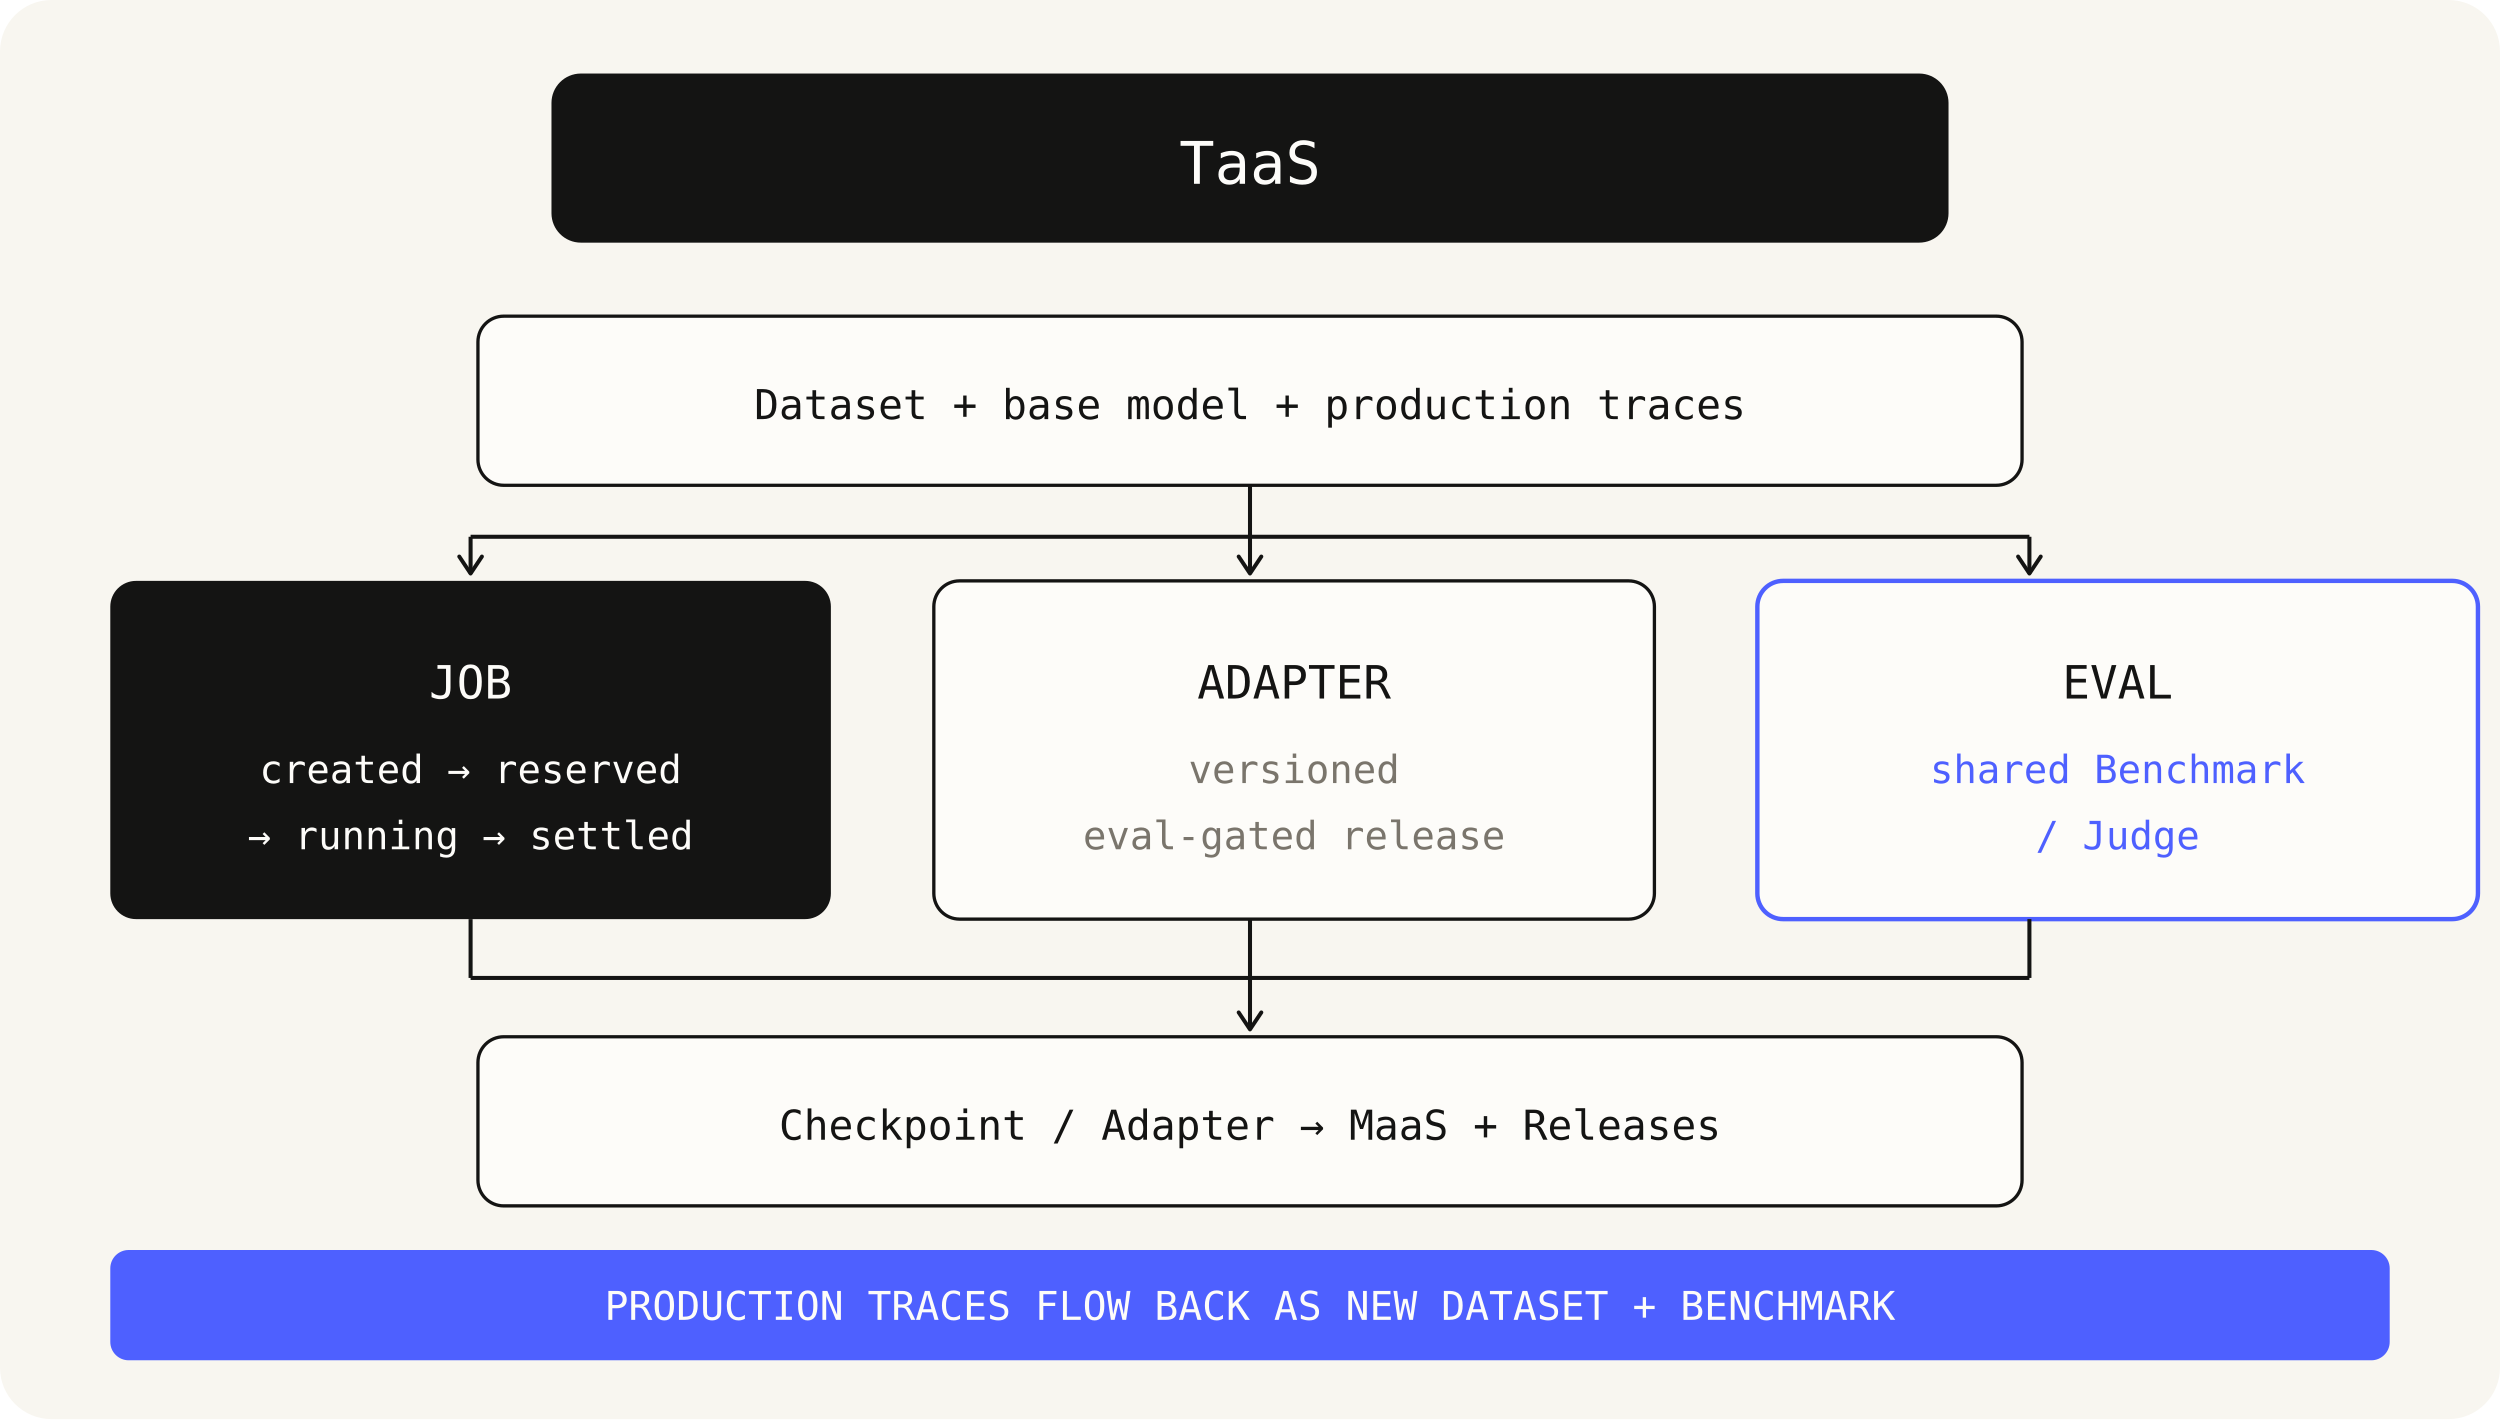
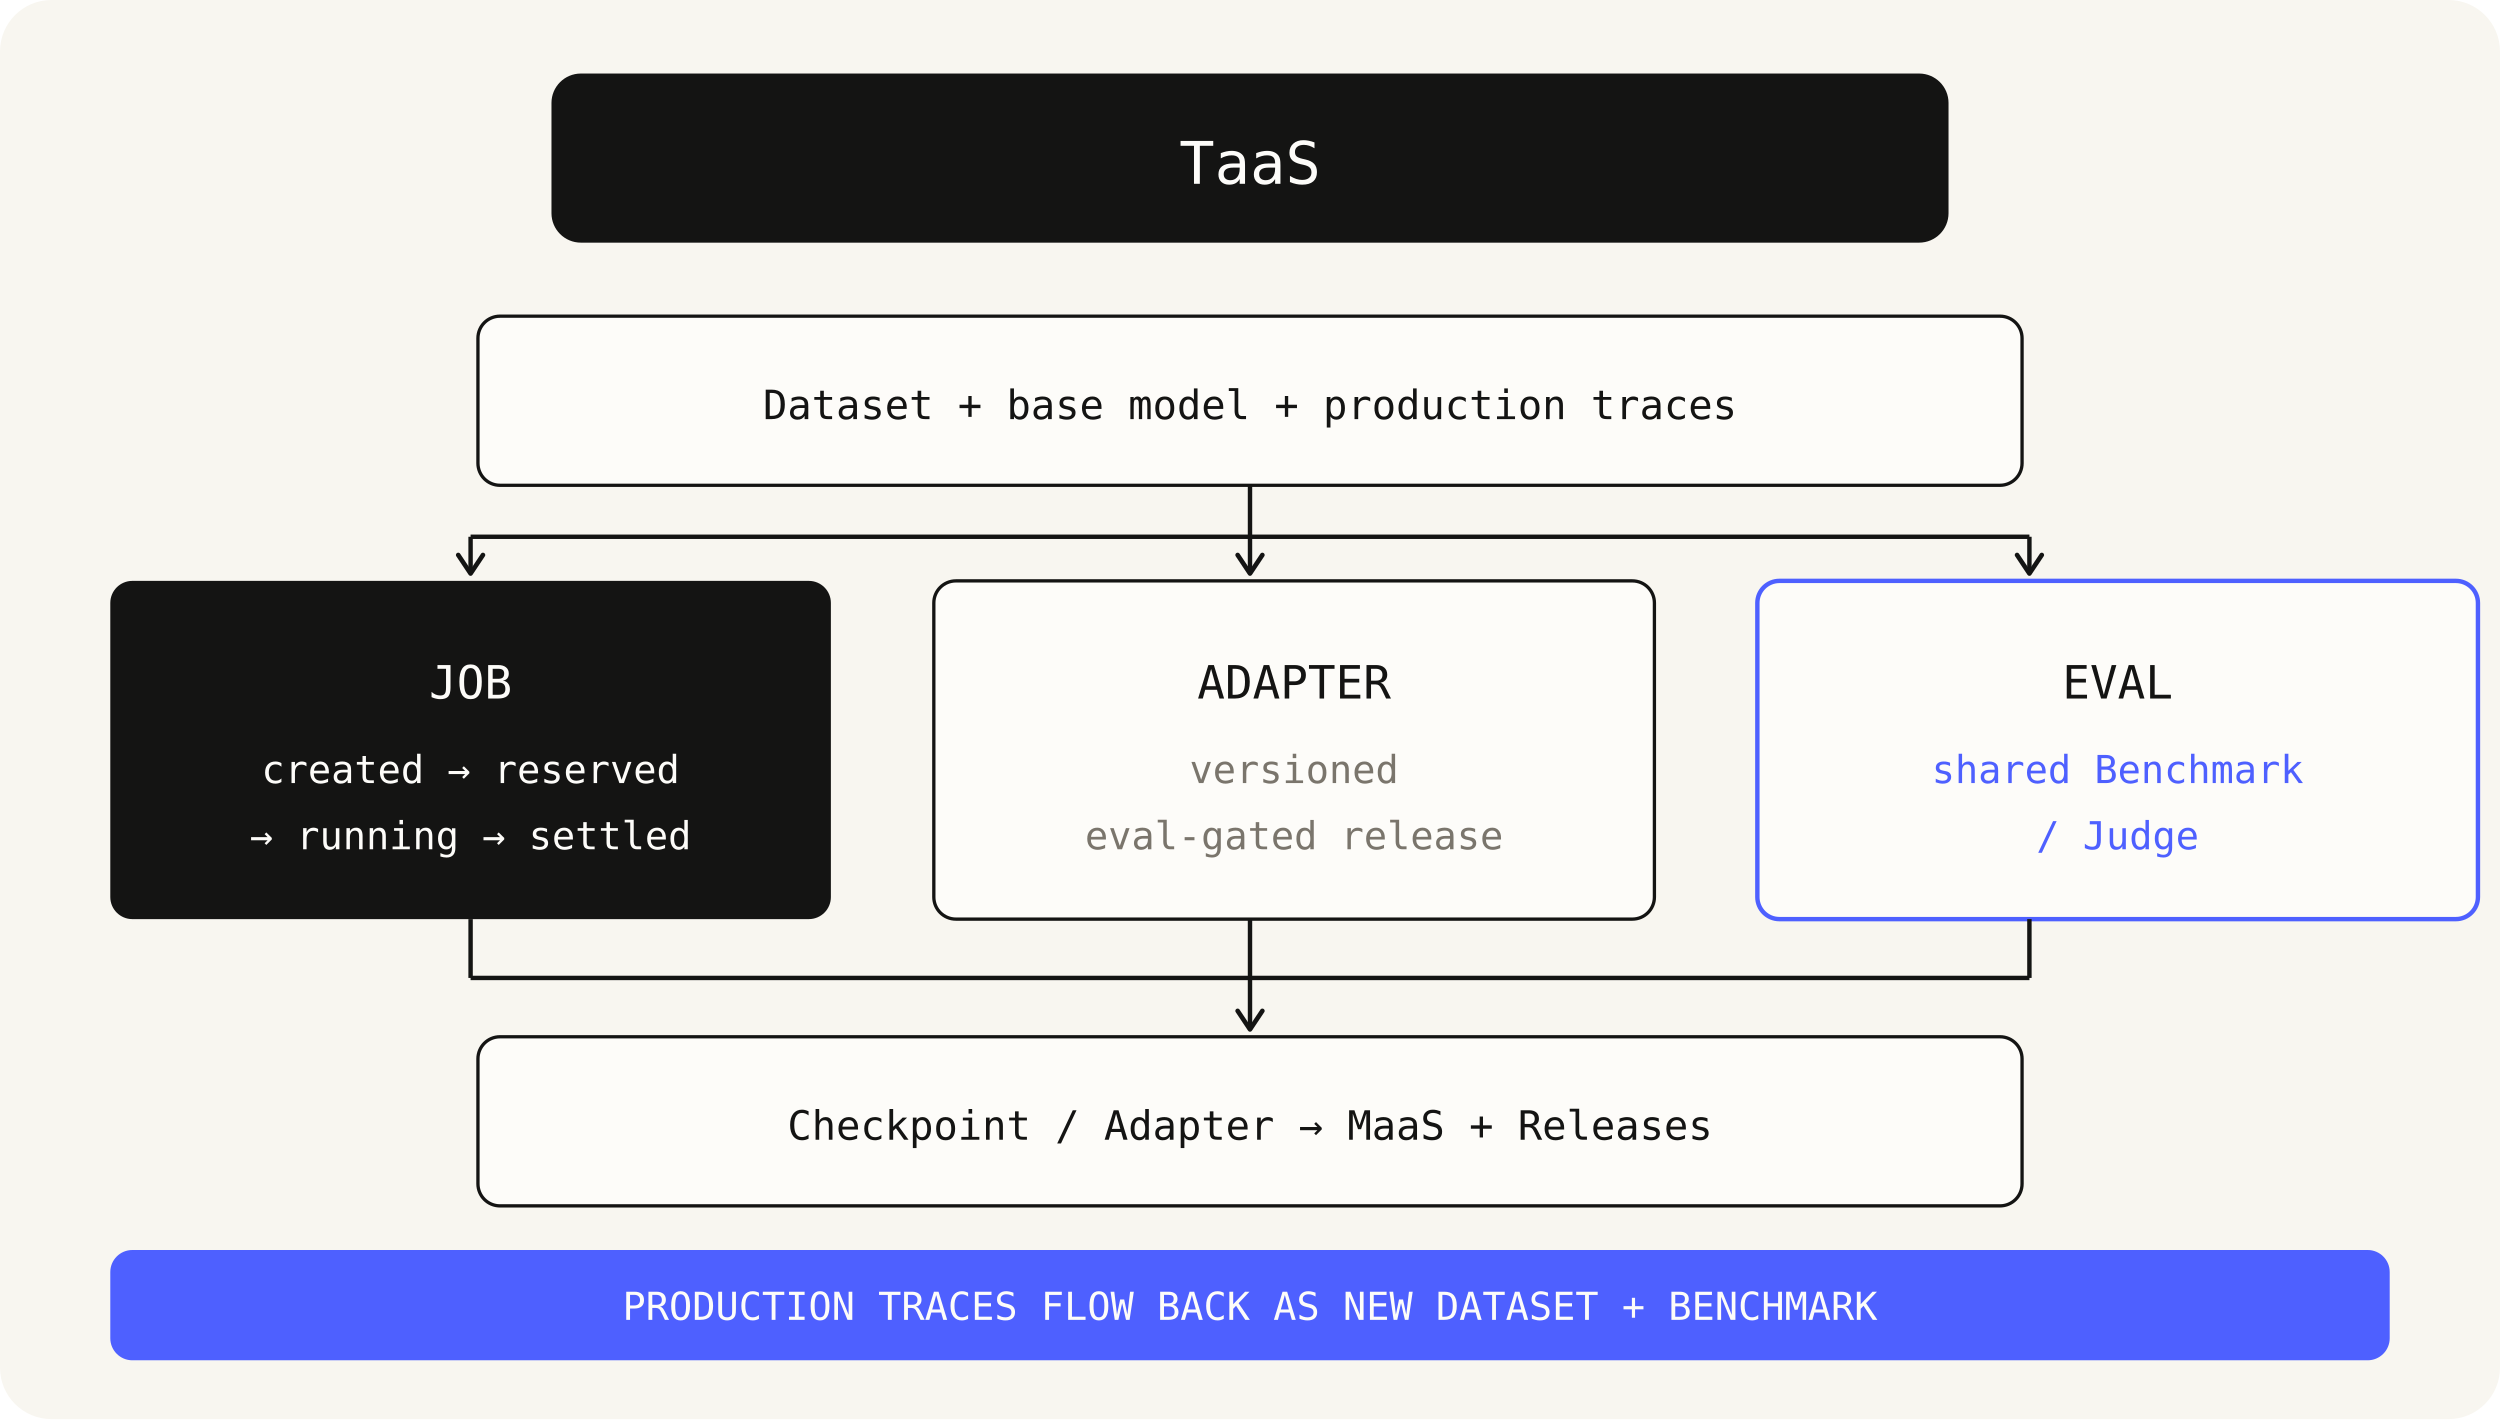
<svg xmlns="http://www.w3.org/2000/svg" viewBox="0 0 680 386" width="680" height="386" role="img">
  <defs>
-     <marker id="arw" viewBox="0 0 10 10" refX="8" refY="5" markerWidth="7" markerHeight="7" orient="auto-start-reverse">
-       <path d="M2 1L8 5L2 9" fill="none" stroke="#141413" stroke-width="1.4" stroke-linecap="round" stroke-linejoin="round" />
+     <marker id="taas-arw-taas" viewBox="0 0 10 10" refX="8" refY="5" markerWidth="7" markerHeight="7" orient="auto-start-reverse">
+       <path d="M2 1L8 5L2 9" fill="none" stroke="#141413" stroke-width="1.5" stroke-linecap="round" stroke-linejoin="round" />
    </marker>
  </defs>
  <rect x="0" y="0" width="680" height="386" rx="14" fill="#F8F6F0" />
  <g font-family="Menlo, SFMono-Regular, Consolas, monospace">
    <rect x="150" y="20" width="380" height="46" rx="8" fill="#141413" />
    <text x="340" y="50" font-size="16" fill="#FDFCF9" text-anchor="middle">TaaS</text>
-     <rect x="130" y="86" width="420" height="46" rx="7" fill="#FDFCF9" stroke="#141413" stroke-width="0.9" />
-     <text x="340" y="114" font-size="11.2" fill="#141413" text-anchor="middle">Dataset + base model + production traces</text>
-     <path d="M340 132 L340 146 M128 146 L552 146" fill="none" stroke="#141413" stroke-width="1.1" />
-     <path d="M128 146 L128 156" fill="none" stroke="#141413" stroke-width="1.1" marker-end="url(#arw)" />
-     <path d="M340 146 L340 156" fill="none" stroke="#141413" stroke-width="1.1" marker-end="url(#arw)" />
-     <path d="M552 146 L552 156" fill="none" stroke="#141413" stroke-width="1.1" marker-end="url(#arw)" />
-     <rect x="30" y="158" width="196" height="92" rx="7" fill="#141413" />
+     <rect x="130" y="86" width="420" height="46" rx="6" fill="#FDFCF9" stroke="#141413" stroke-width="0.9" />
+     <text x="340" y="114" font-size="11" fill="#141413" text-anchor="middle">Dataset + base model + production traces</text>
+     <path d="M340 132 L340 146 M128 146 L552 146" fill="none" stroke="#141413" stroke-width="1.2" />
+     <path d="M128 146 L128 156" fill="none" stroke="#141413" stroke-width="1.2" marker-end="url(#taas-arw-taas)" />
+     <path d="M340 146 L340 156" fill="none" stroke="#141413" stroke-width="1.2" marker-end="url(#taas-arw-taas)" />
+     <path d="M552 146 L552 156" fill="none" stroke="#141413" stroke-width="1.2" marker-end="url(#taas-arw-taas)" />
+     <rect x="30" y="158" width="196" height="92" rx="6" fill="#141413" />
    <text x="128" y="190" font-size="12.5" fill="#FDFCF9" text-anchor="middle">JOB</text>
-     <text x="128" y="213" font-size="10.6" fill="#FDFCF9" text-anchor="middle">created → reserved</text>
-     <text x="128" y="231" font-size="10.6" fill="#FDFCF9" text-anchor="middle">→ running → settled</text>
-     <rect x="254" y="158" width="196" height="92" rx="7" fill="#FDFCF9" stroke="#141413" stroke-width="0.9" />
+     <text x="128" y="213" font-size="10.5" fill="#FDFCF9" text-anchor="middle">created → reserved</text>
+     <text x="128" y="231" font-size="10.5" fill="#FDFCF9" text-anchor="middle">→ running → settled</text>
+     <rect x="254" y="158" width="196" height="92" rx="6" fill="#FDFCF9" stroke="#141413" stroke-width="0.9" />
    <text x="352" y="190" font-size="12.5" fill="#141413" text-anchor="middle">ADAPTER</text>
-     <text x="352" y="213" font-size="10.6" fill="#7A756C" text-anchor="middle">versioned</text>
-     <text x="352" y="231" font-size="10.6" fill="#7A756C" text-anchor="middle">eval-gated release</text>
-     <rect x="478" y="158" width="196" height="92" rx="7" fill="#FDFCF9" stroke="#4E60FF" stroke-width="1.2" />
+     <text x="352" y="213" font-size="10.5" fill="#7A756C" text-anchor="middle">versioned</text>
+     <text x="352" y="231" font-size="10.5" fill="#7A756C" text-anchor="middle">eval-gated release</text>
+     <rect x="478" y="158" width="196" height="92" rx="6" fill="#FDFCF9" stroke="#4E60FF" stroke-width="1.2" />
    <text x="576" y="190" font-size="12.5" fill="#141413" text-anchor="middle">EVAL</text>
-     <text x="576" y="213" font-size="10.6" fill="#4E60FF" text-anchor="middle">shared Benchmark</text>
-     <text x="576" y="231" font-size="10.6" fill="#4E60FF" text-anchor="middle">/ Judge</text>
-     <path d="M128 250 L128 266 M340 250 L340 266 M552 250 L552 266 M128 266 L552 266" fill="none" stroke="#141413" stroke-width="1.1" />
-     <path d="M340 266 L340 280" fill="none" stroke="#141413" stroke-width="1.1" marker-end="url(#arw)" />
-     <rect x="130" y="282" width="420" height="46" rx="7" fill="#FDFCF9" stroke="#141413" stroke-width="0.9" />
-     <text x="340" y="310" font-size="11.2" fill="#141413" text-anchor="middle">Checkpoint / Adapter → MaaS + Releases</text>
-     <rect x="30" y="340" width="620" height="30" rx="5" fill="#4E60FF" />
-     <text x="340" y="359" font-size="10.8" fill="#FDFCF9" text-anchor="middle">PRODUCTION TRACES FLOW BACK AS NEW DATASET + BENCHMARK</text>
+     <text x="576" y="213" font-size="10.5" fill="#4E60FF" text-anchor="middle">shared Benchmark</text>
+     <text x="576" y="231" font-size="10.5" fill="#4E60FF" text-anchor="middle">/ Judge</text>
+     <path d="M128 250 L128 266 M340 250 L340 266 M552 250 L552 266 M128 266 L552 266" fill="none" stroke="#141413" stroke-width="1.2" />
+     <path d="M340 266 L340 280" fill="none" stroke="#141413" stroke-width="1.2" marker-end="url(#taas-arw-taas)" />
+     <rect x="130" y="282" width="420" height="46" rx="6" fill="#FDFCF9" stroke="#141413" stroke-width="0.9" />
+     <text x="340" y="310" font-size="11" fill="#141413" text-anchor="middle">Checkpoint / Adapter → MaaS + Releases</text>
+     <rect x="30" y="340" width="620" height="30" rx="6" fill="#4E60FF" />
+     <text x="340" y="359" font-size="10.5" fill="#FDFCF9" text-anchor="middle">PRODUCTION TRACES FLOW BACK AS NEW DATASET + BENCHMARK</text>
  </g>
</svg>
